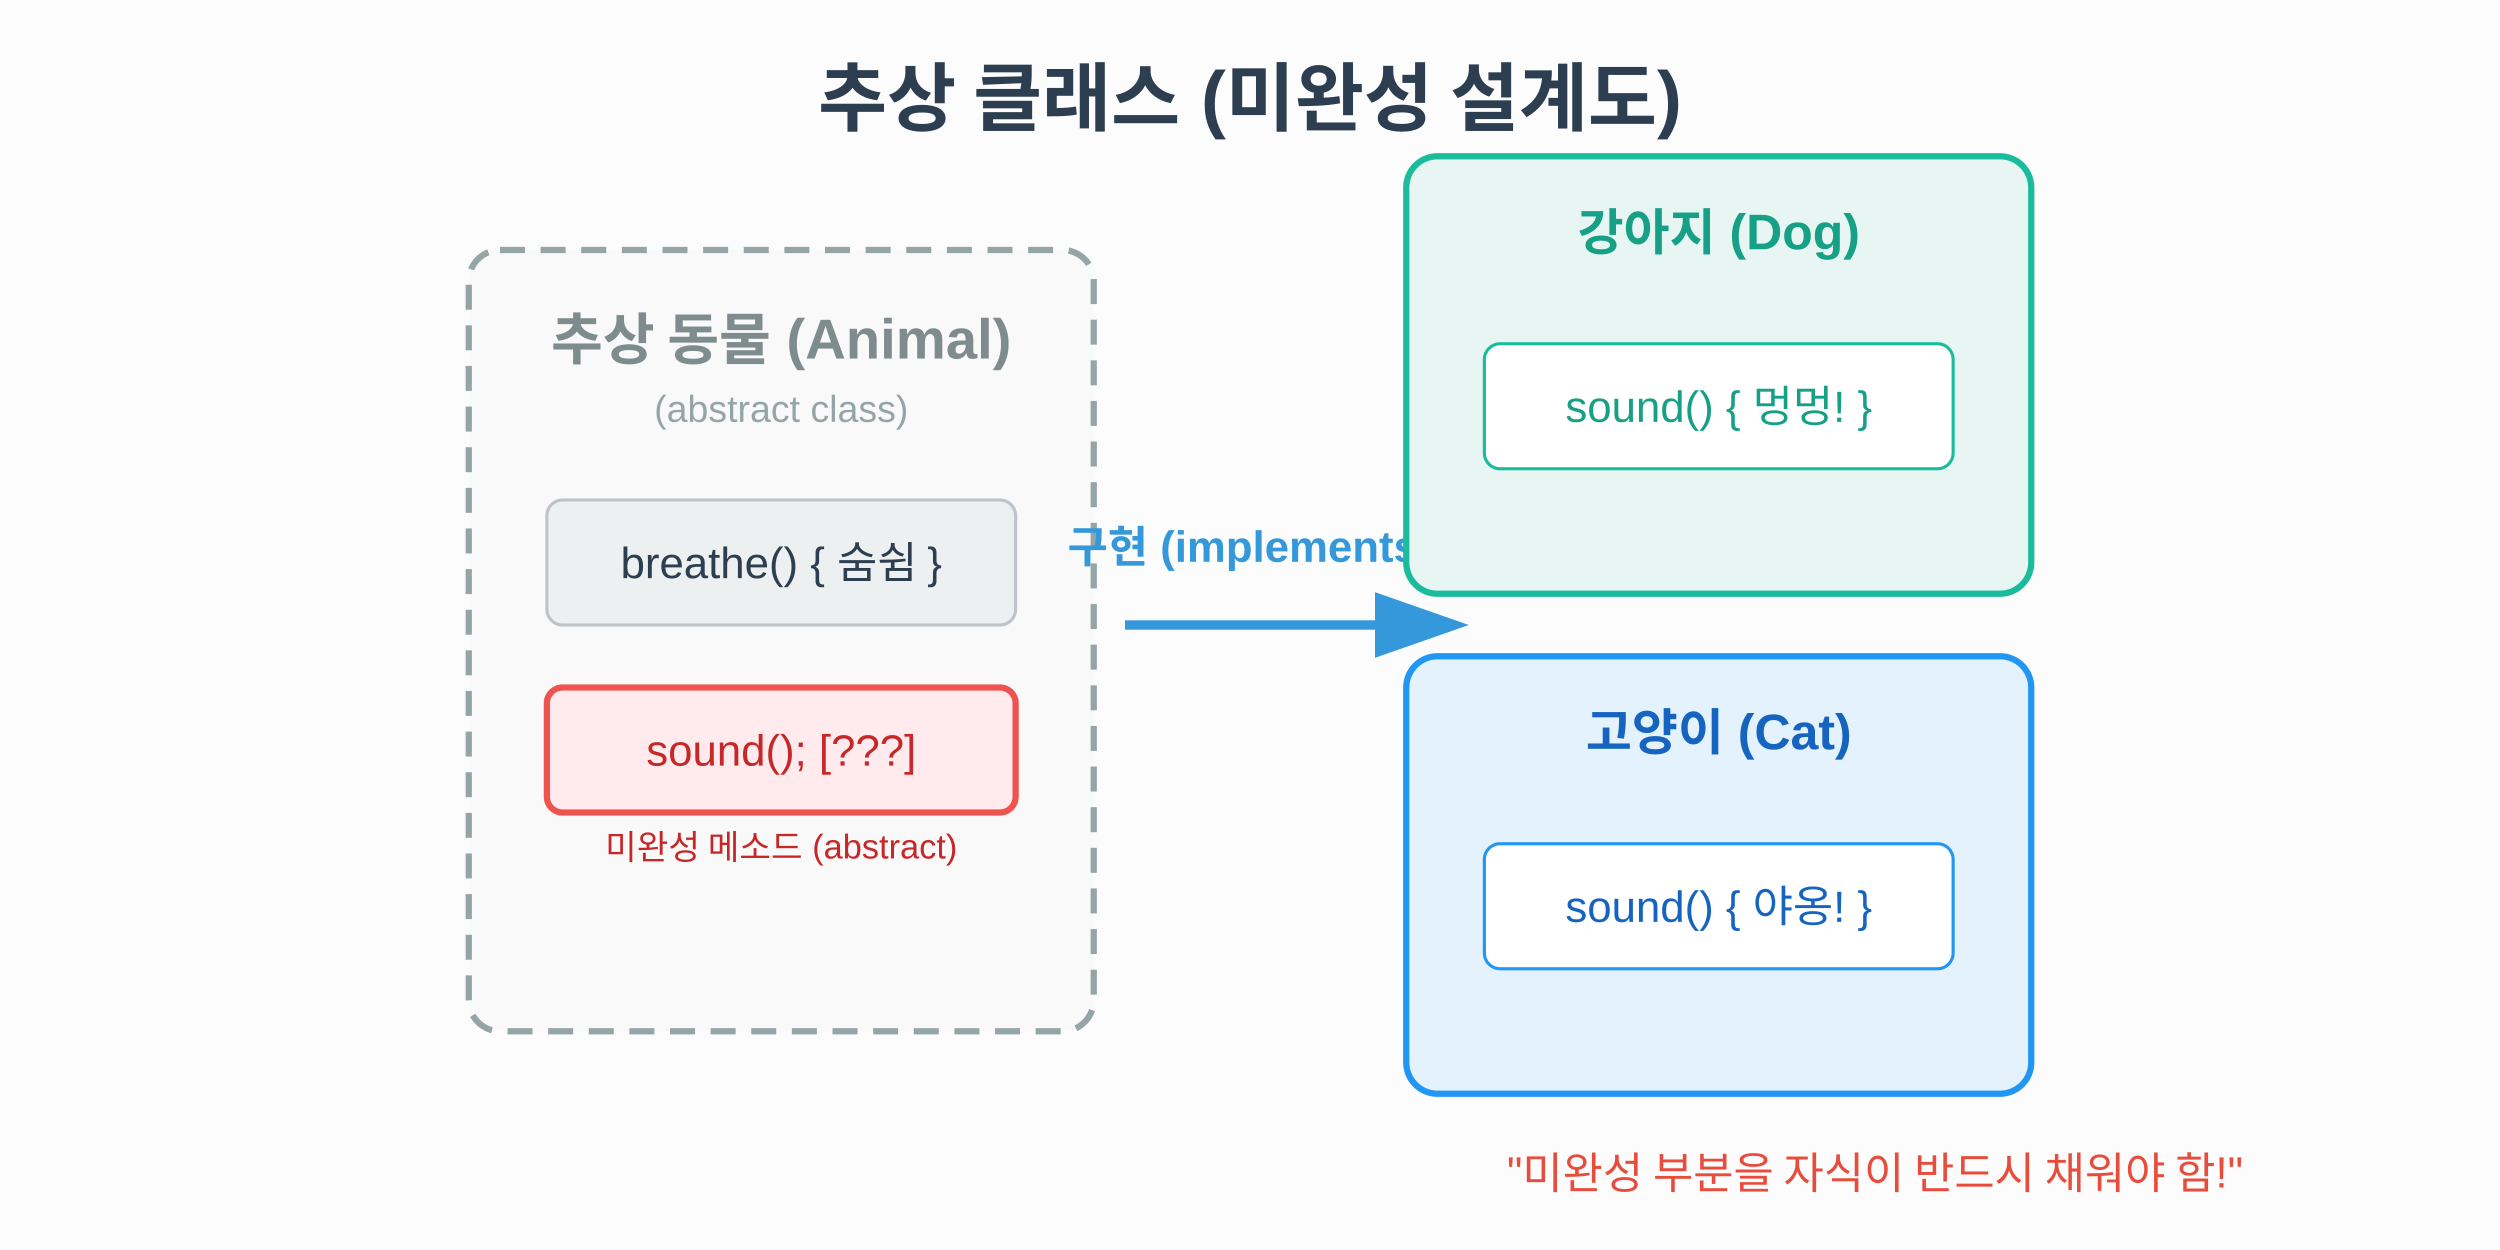
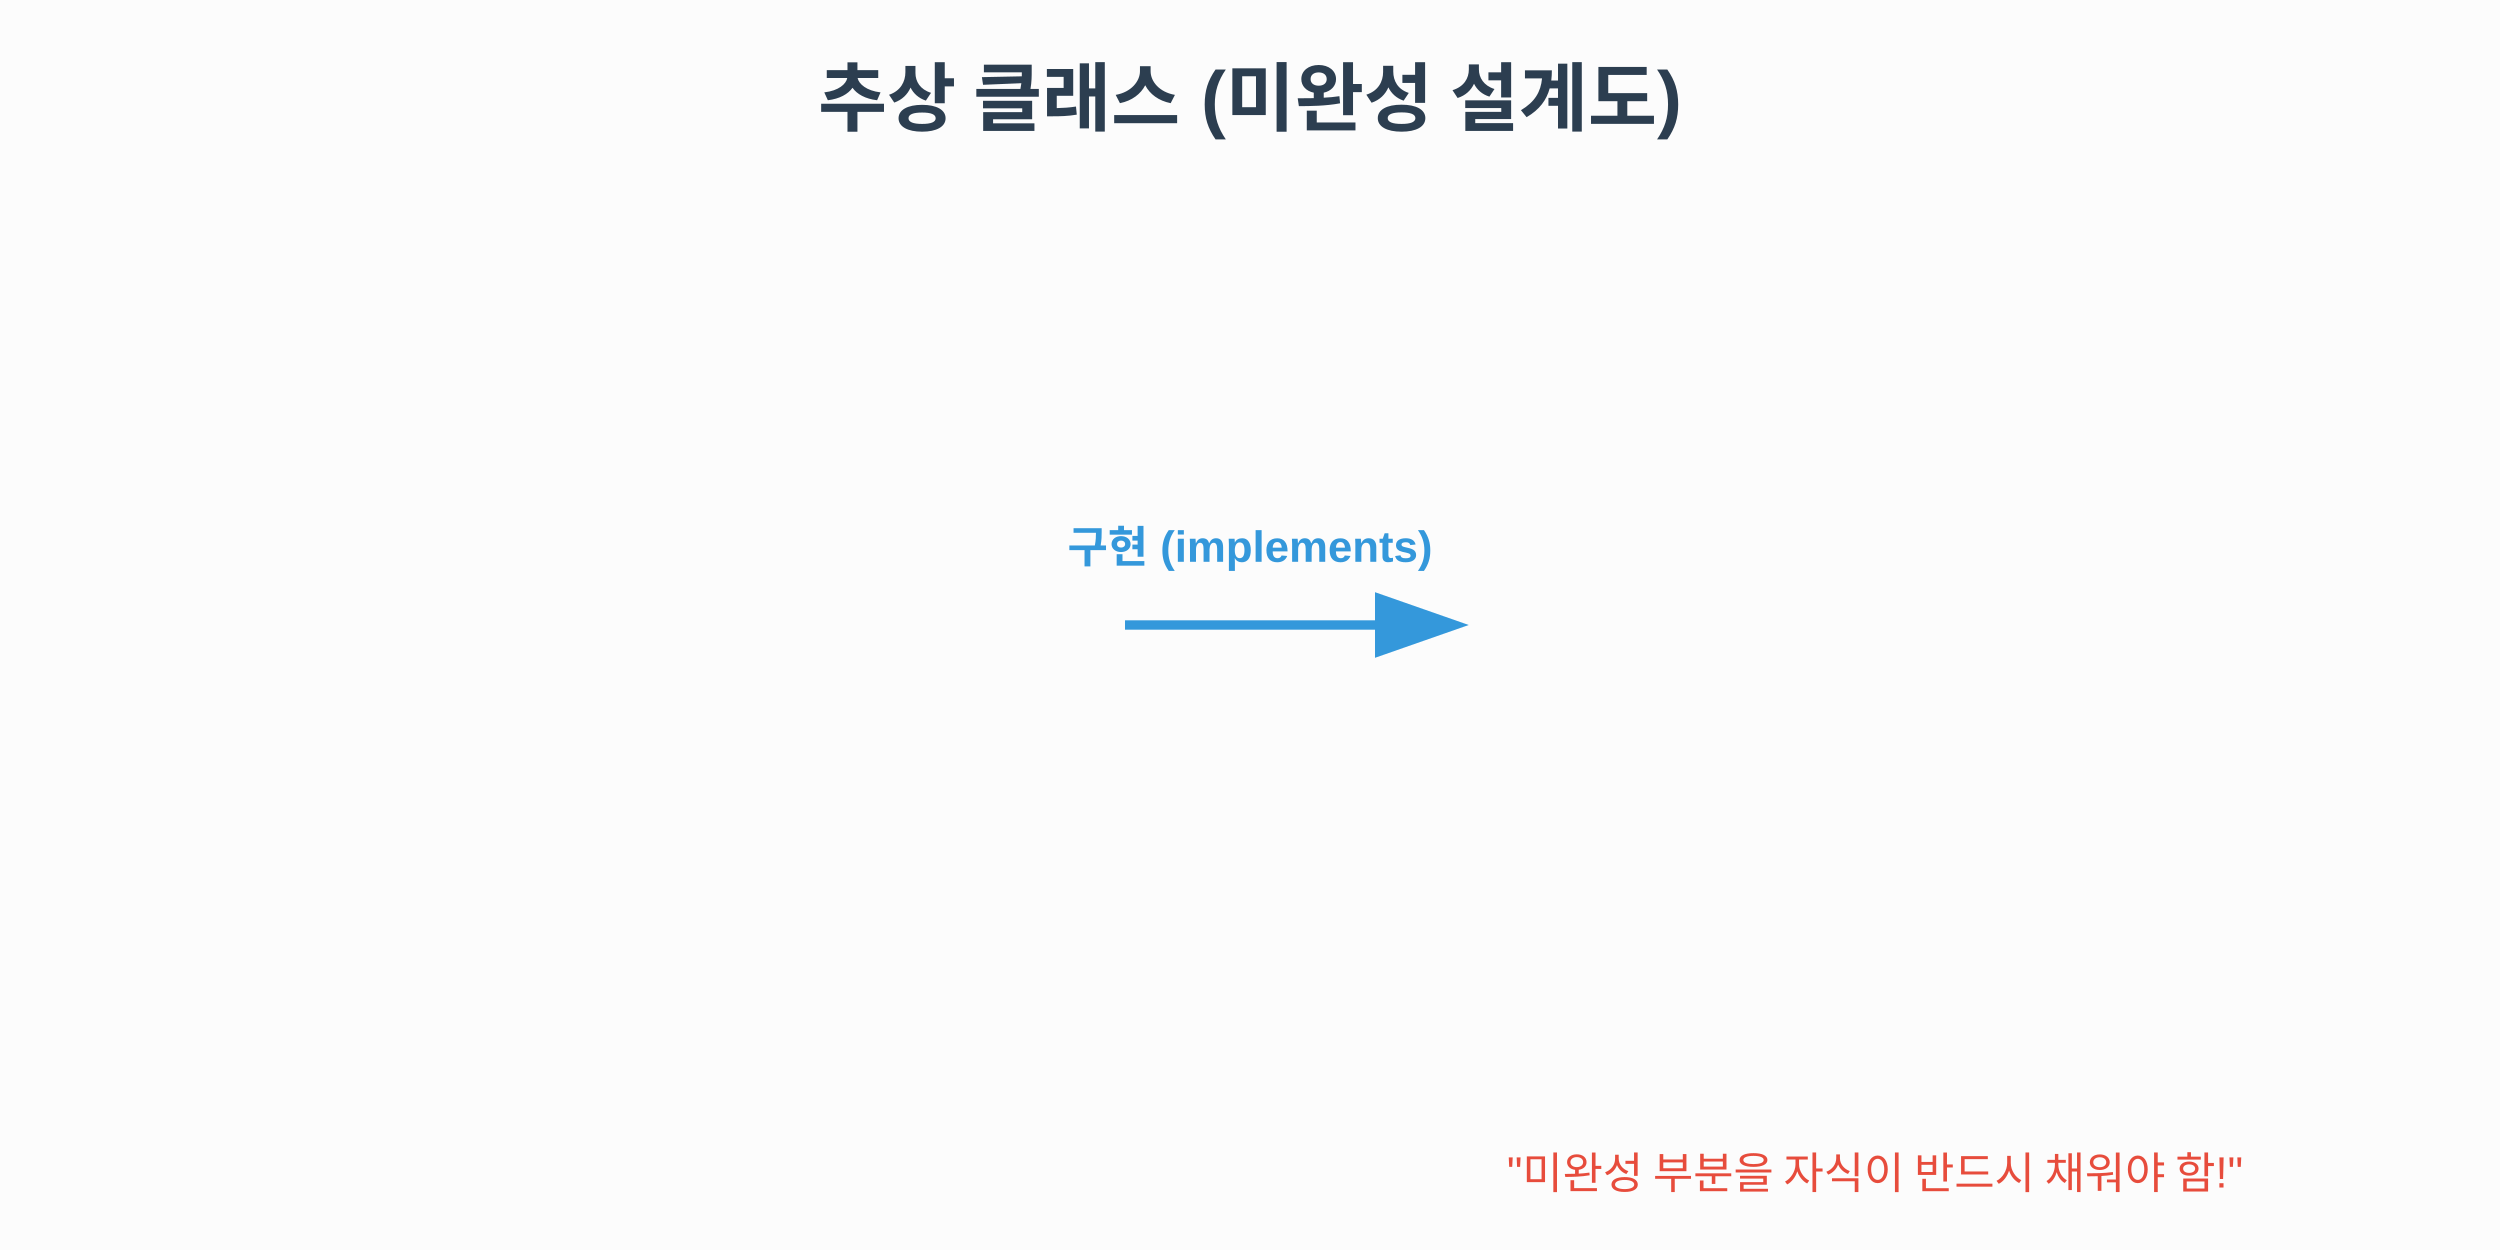
<svg xmlns="http://www.w3.org/2000/svg" width="800" height="400">
+   <style>
+     @keyframes fadeIn {
+       0% { opacity: 0; }
+       100% { opacity: 1; }
+     }
+     .animated-g {
+       opacity: 0;
+       animation: fadeIn 0.8s ease-out forwards;
+     }
+     /* Add sequential delays */
+     .animated-g:nth-of-type(1) { animation-delay: 0.1s; }
+     .animated-g:nth-of-type(2) { animation-delay: 0.3s; }
+     .animated-g:nth-of-type(3) { animation-delay: 0.5s; }
+     .animated-g:nth-of-type(4) { animation-delay: 0.7s; }
+     .animated-g:nth-of-type(5) { animation-delay: 0.9s; }
+     .animated-g:nth-of-type(6) { animation-delay: 1.1s; }
+     .animated-g:nth-of-type(7) { animation-delay: 1.3s; }
+     .animated-g:nth-of-type(8) { animation-delay: 1.5s; }
+     .animated-g:nth-of-type(9) { animation-delay: 1.7s; }
+     .animated-g:nth-of-type(10) { animation-delay: 1.9s; }
+   </style>
  <rect width="800" height="400" fill="#fcfcfc" />
  <text x="400" y="40" font-family="Arial, sans-serif" font-size="24" text-anchor="middle" fill="#2c3e50" font-weight="bold">추상 클래스 (미완성 설계도)</text>
-   <g transform="translate(150, 80)">
+   <g class="animated-g" transform="translate(150, 80)">
    <rect width="200" height="250" rx="10" fill="#f9f9f9" stroke="#95a5a6" stroke-width="2" stroke-dasharray="8,5" />
    <text x="100" y="35" font-family="Arial, sans-serif" font-size="18" text-anchor="middle" fill="#7f8c8d" font-weight="bold">추상 동물 (Animal)</text>
    <text x="100" y="55" font-family="Arial, sans-serif" font-size="12" text-anchor="middle" fill="#95a5a6">(abstract class)</text>
    <rect x="25" y="80" width="150" height="40" rx="5" fill="#ecf0f1" stroke="#bdc3c7" />
    <text x="100" y="105" font-family="Arial, sans-serif" font-size="14" text-anchor="middle" fill="#2c3e50">breathe() { 숨쉼 }</text>
    <rect x="25" y="140" width="150" height="40" rx="5" fill="#ffebee" stroke="#ef5350" stroke-width="2" />
    <text x="100" y="165" font-family="Arial, sans-serif" font-size="14" text-anchor="middle" fill="#c62828">sound(); [???]</text>
    <text x="100" y="195" font-family="Arial, sans-serif" font-size="11" text-anchor="middle" fill="#c62828">미완성 메소드 (abstract)</text>
  </g>
  <defs>
    <marker id="arrow" markerWidth="10" markerHeight="7" refX="0" refY="3.5" orient="auto">
      <polygon points="0 0, 10 3.5, 0 7" fill="#3498db" />
    </marker>
  </defs>
  <path d="M 360 200 L 440 200" stroke="#3498db" stroke-width="3" marker-end="url(#arrow)" />
  <text x="400" y="180" font-family="Arial, sans-serif" font-size="14" text-anchor="middle" fill="#3498db" font-weight="bold">구현 (implements)</text>
-   <g transform="translate(450, 50)">
+   <g class="animated-g" transform="translate(450, 50)">
    <rect width="200" height="140" rx="10" fill="#e8f6f3" stroke="#1abc9c" stroke-width="2" />
    <text x="100" y="30" font-family="Arial, sans-serif" font-size="16" text-anchor="middle" fill="#16a085" font-weight="bold">강아지 (Dog)</text>
    <rect x="25" y="60" width="150" height="40" rx="5" fill="white" stroke="#1abc9c" />
    <text x="100" y="85" font-family="Arial, sans-serif" font-size="14" text-anchor="middle" fill="#16a085">sound() { 멍멍! }</text>
  </g>
-   <g transform="translate(450, 210)">
+   <g class="animated-g" transform="translate(450, 210)">
    <rect width="200" height="140" rx="10" fill="#e3f2fd" stroke="#2196f3" stroke-width="2" />
    <text x="100" y="30" font-family="Arial, sans-serif" font-size="16" text-anchor="middle" fill="#1565c0" font-weight="bold">고양이 (Cat)</text>
    <rect x="25" y="60" width="150" height="40" rx="5" fill="white" stroke="#2196f3" />
    <text x="100" y="85" font-family="Arial, sans-serif" font-size="14" text-anchor="middle" fill="#1565c0">sound() { 야옹! }</text>
  </g>
  <text x="600" y="380" font-family="Arial, sans-serif" font-size="14" text-anchor="middle" fill="#e74c3c">"미완성 부분을 자식이 반드시 채워야 함!"</text>
</svg>
